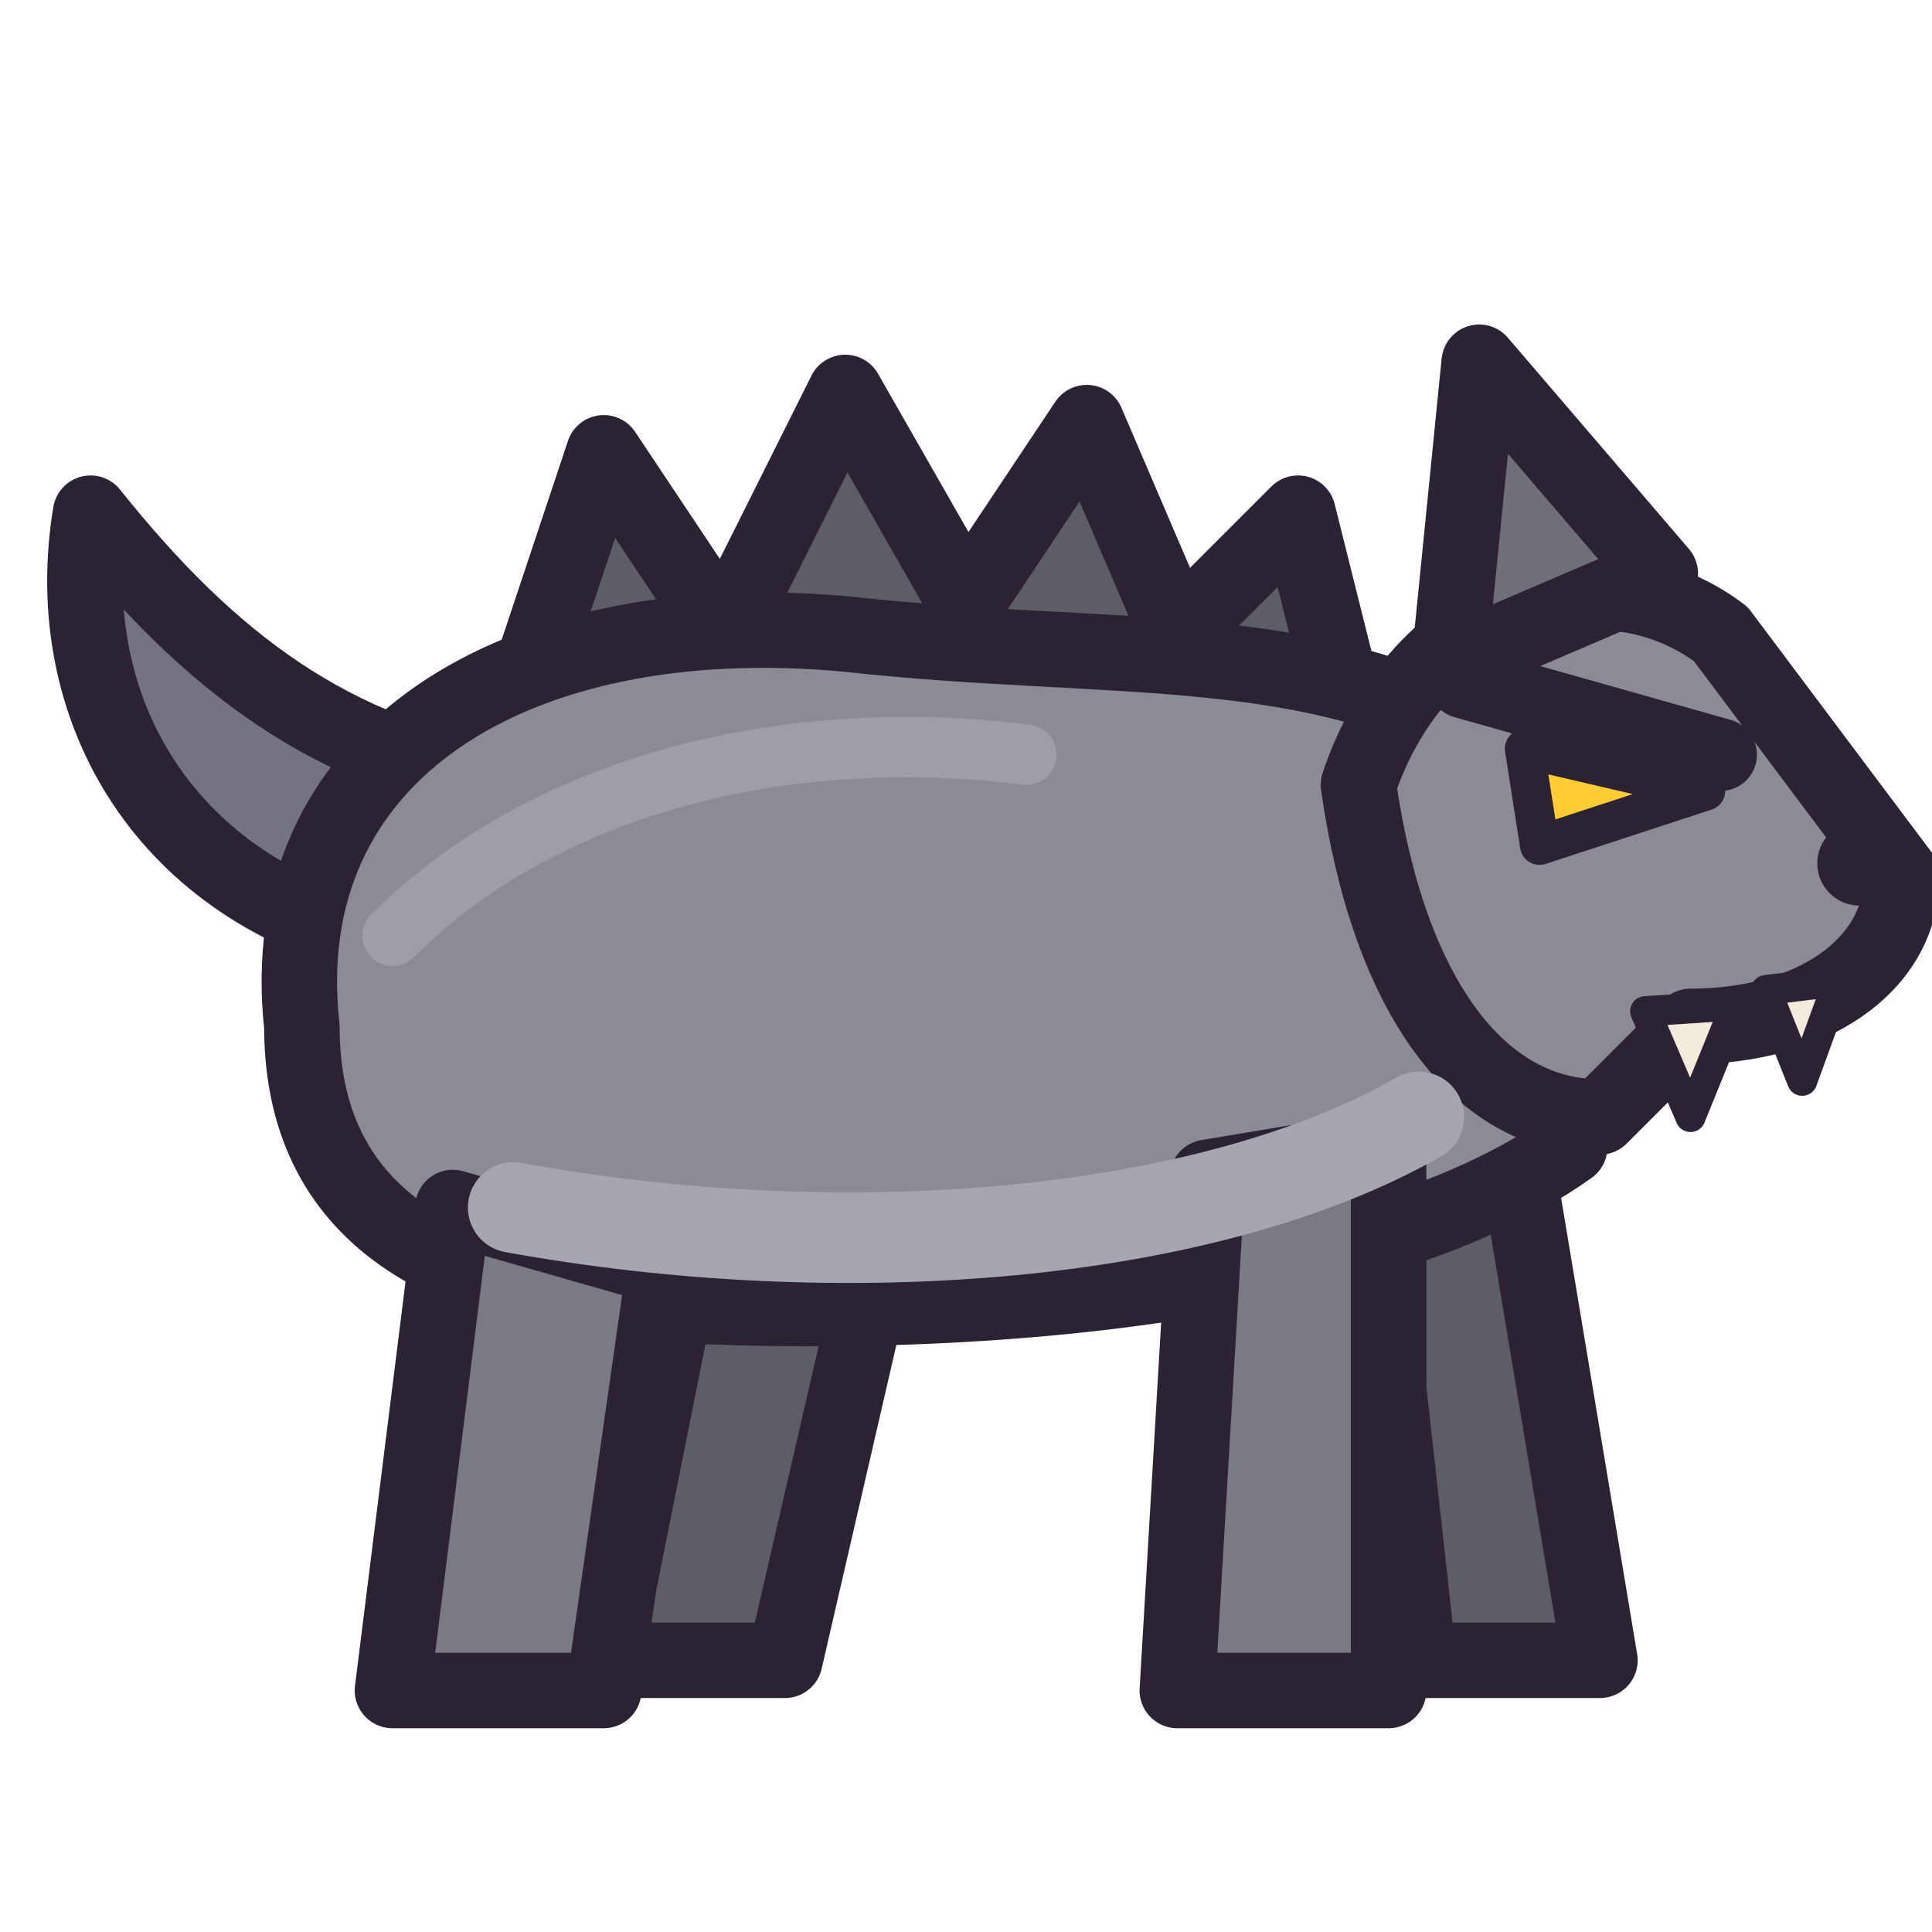
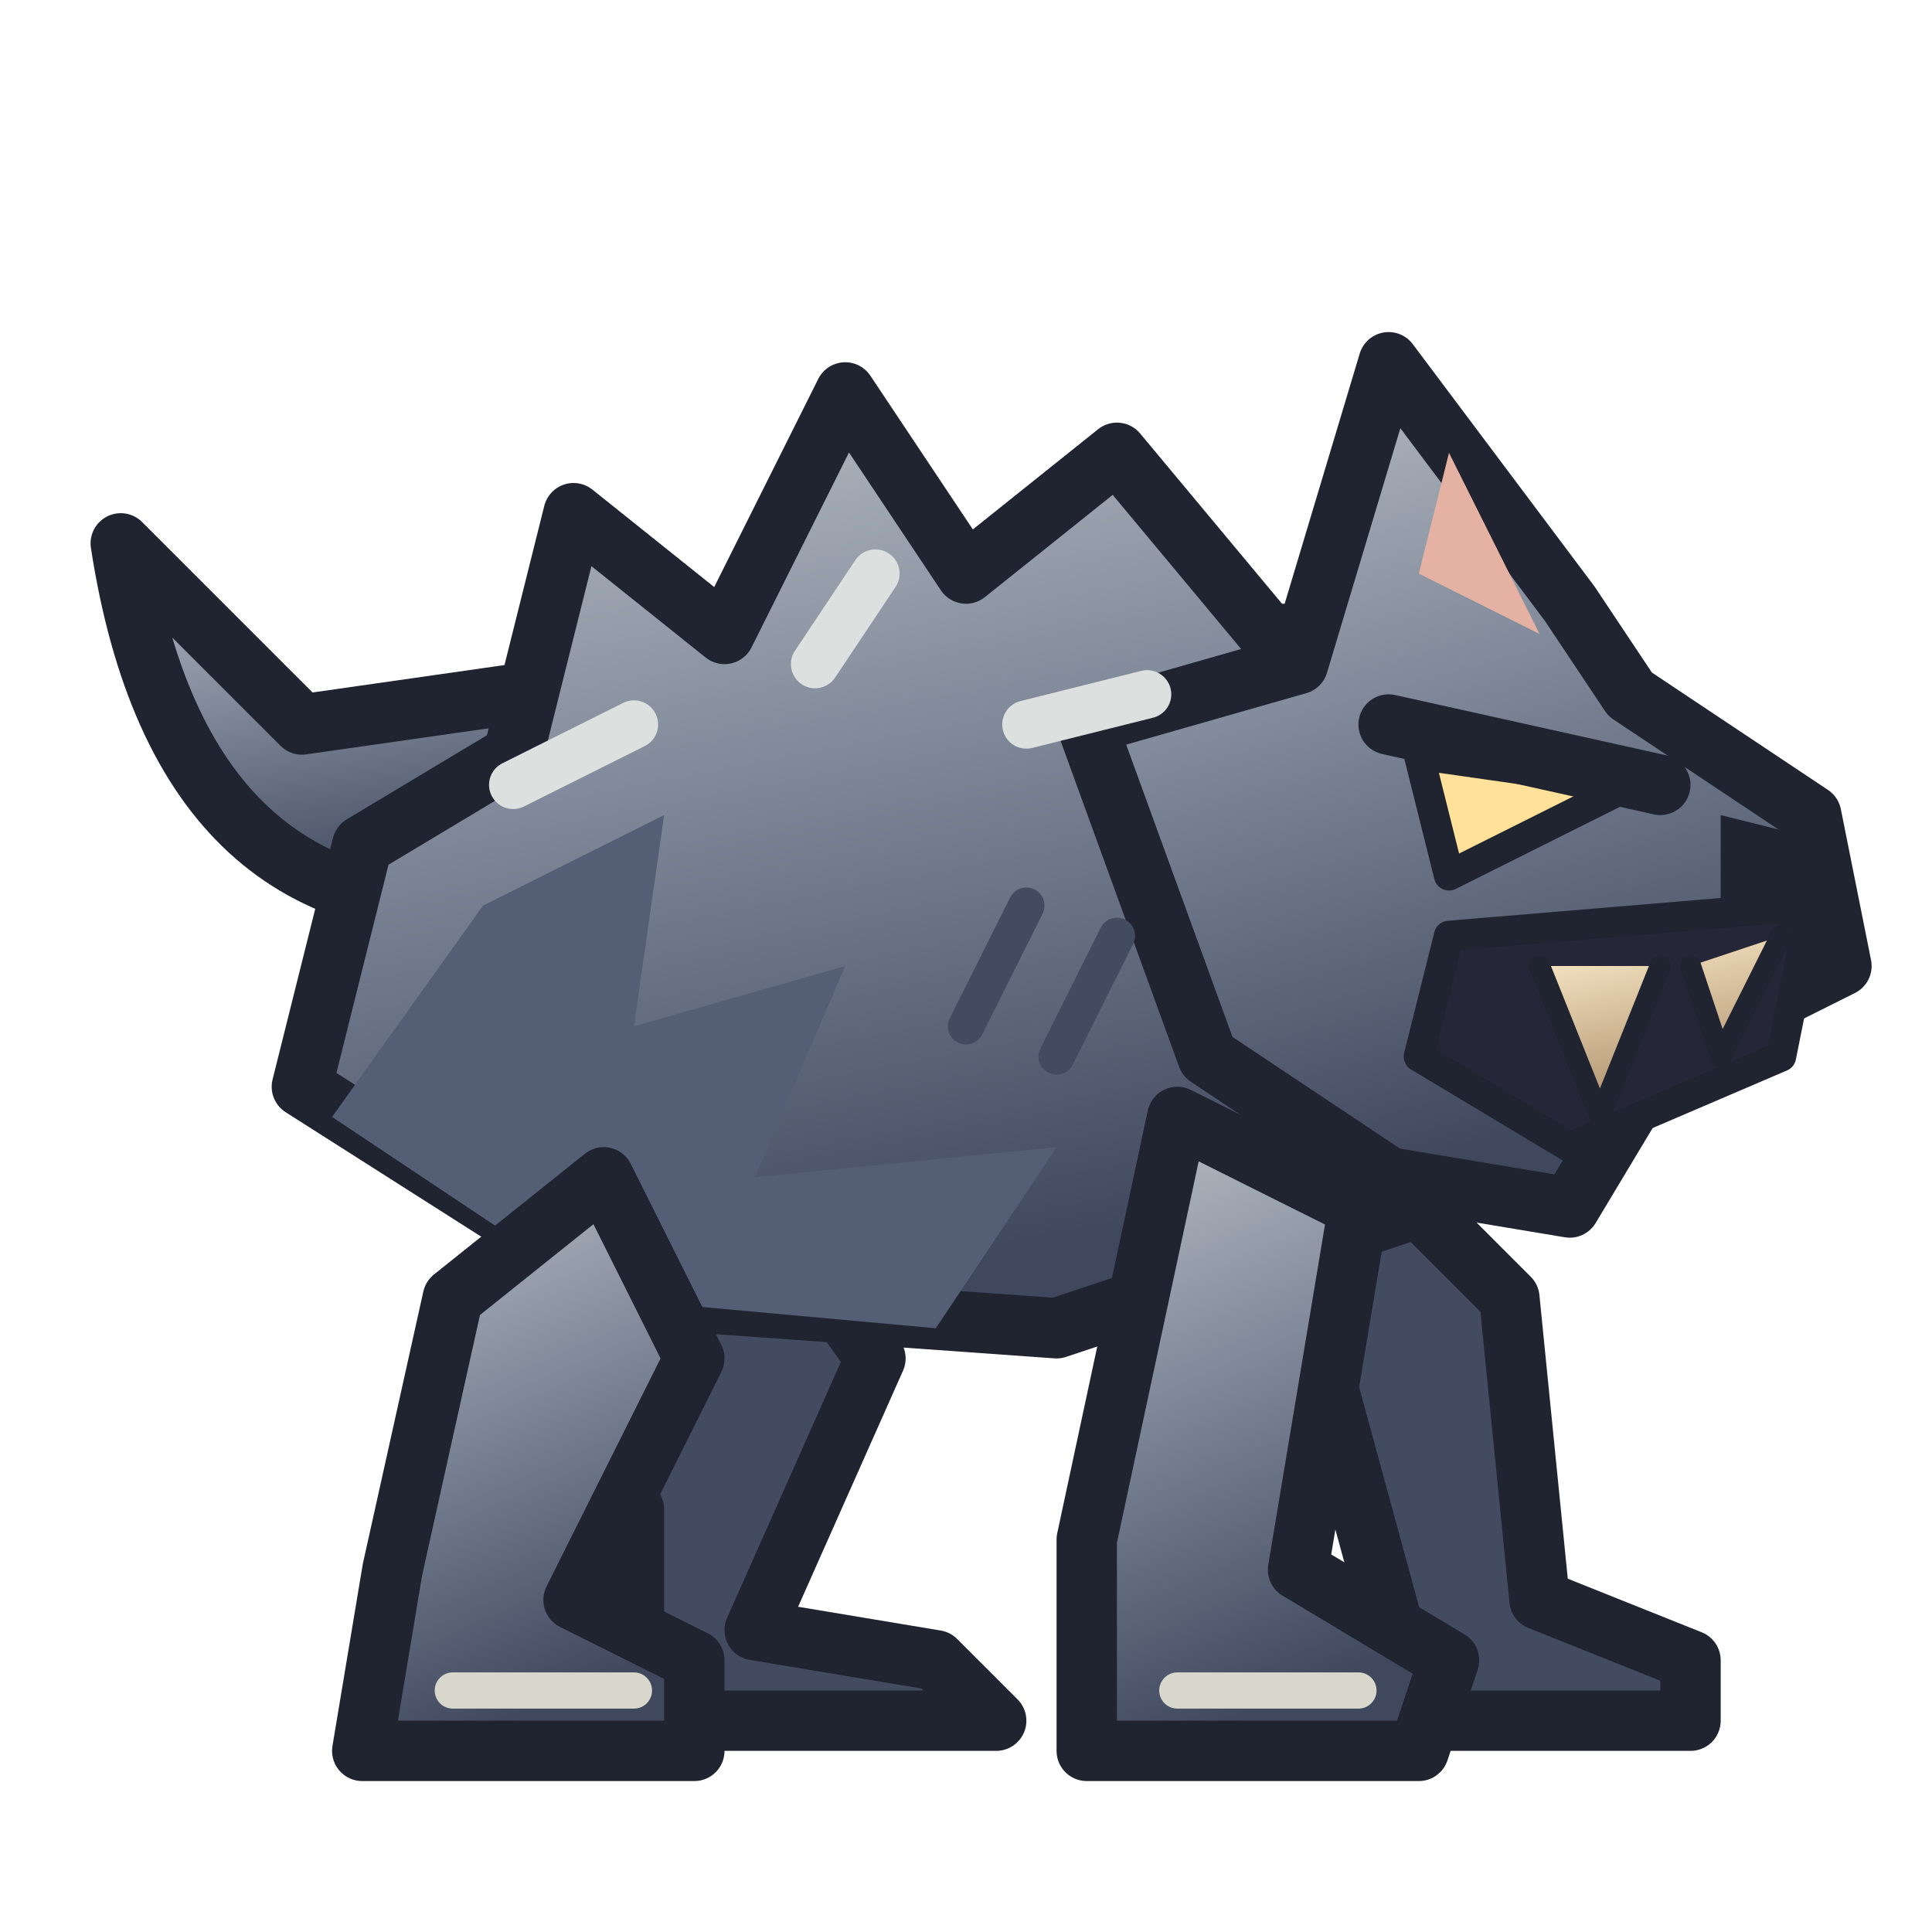
- <svg xmlns="http://www.w3.org/2000/svg" viewBox="0 0 64 64">
-   <g stroke="#2b2233" stroke-width="2.5" stroke-linejoin="round" stroke-linecap="round">
-     <path d="M23 40 L20 55 L26 55 L29 42 Z" fill="#5d5d66" />
-     <path d="M45 37 L47 55 L53 55 L50 37 Z" fill="#5d5d66" />
-     <path d="M12 31 C5 29 2 23 3 17 C7 22 11 25 17 26 Z" fill="#747480" />
-     <path d="M17 24 L20 15 L24 21 L28 13 L32 20 L36 14 L39 21 L43 17 L45 25 Z" fill="#5d5d66" />
-     <path d="M10 34 C9 25 17 20 28 21 C37 22 44 21 50 25 L52 38 C45 43 30 44 19 43 C13 42 10 39 10 34 Z" fill="#8b8b95" />
-     <path d="M45 26 C47 20 53 18 57 21 L63 29 C63 32 60 34 56 34 L53 37 C49 37 46 33 45 26 Z" fill="#8b8b95" />
-     <path d="M48 22 L49 12 L55 19 Z" fill="#6f6f79" />
-     <path d="M15 40 L13 56 L20 56 L22 42 Z" fill="#7a7a84" />
-     <path d="M40 39 L39 56 L46 56 L46 38 Z" fill="#7a7a84" />
+ <svg xmlns="http://www.w3.org/2000/svg" width="64" height="64" viewBox="0 0 64 64">
+   <defs>
+     <linearGradient id="hide" x1="0" y1="0" x2="0.25" y2="1">
+       <stop stop-color="#bbc1c7" />
+       <stop offset="0.48" stop-color="#7e8798" />
+       <stop offset="1" stop-color="#40485e" />
+     </linearGradient>
+     <linearGradient id="bone" x2="0.3" y2="1">
+       <stop stop-color="#fff0ce" />
+       <stop offset="1" stop-color="#ab8c69" />
+     </linearGradient>
+     <linearGradient id="plate" x2="0.25" y2="1">
+       <stop stop-color="#bbc1c7" />
+       <stop offset="0.35" stop-color="#7e8798" />
+       <stop offset="1" stop-color="#40485e" />
+     </linearGradient>
+   </defs>
+   <g stroke-linecap="round" stroke-linejoin="round">
+     <path d="M24 38 29 45 25 54 31 55 33 57 21 57 21 50 18 43Z" fill="#424b60" stroke="#202330" stroke-width="2" />
+     <path d="M43 36 50 43 51 53 56 55 56 57 47 57 44 46 38 42Z" fill="#424b60" stroke="#202330" stroke-width="2" />
+     <path d="M17 30 Q6 31 4 18 L10 24 17 23 24 27Z" fill="url(#hide)" stroke="#202330" stroke-width="2" />
+     <path d="M10 36 12 28 17 25 19 17 24 21 28 13 32 19 37 15 42 21 46 21 51 29 47 40 35 44 21 43Z" fill="url(#hide)" stroke="#202330" stroke-width="2" />
+     <path d="M16 30 22 27 21 34 28 32 25 39 35 38 31 44 20 43 11 37Z" fill="#545f76" stroke="none" stroke-width="2" />
+     <path d="M36 24 43 22 46 12 52 20 54 23 60 27 61 32 55 35 52 40 46 39 40 35Z" fill="url(#hide)" stroke="#202330" stroke-width="2" />
+     <path d="M47 19 48 15 51 21Z" fill="#e4b1a3" stroke="none" stroke-width="2" />
+     <path d="M48 31 60 30 59 35 52 38 47 35Z" fill="#252638" stroke="#202330" stroke-width="1" />
+     <path d="M51 32 53 37 55 32 M56 32 57 35 59 31" fill="url(#bone)" stroke="#202330" stroke-width="0.7" />
+     <path d="M20 39 23 45 19 53 23 55 23 58 12 58 13 52 15 43Z" fill="url(#hide)" stroke="#202330" stroke-width="2" />
+     <path d="M39 37 45 40 43 52 48 55 47 58 36 58 36 51Z" fill="url(#hide)" stroke="#202330" stroke-width="2" />
+     <path d="M15 56h6 M39 56h6" fill="none" stroke="#d8d7cc" stroke-width="1.2" />
+     <path d="M47 25 l7 1 -6 3 Z" fill="#ffe19a" stroke="#202330" stroke-width="1" />
+     <path d="M46 24 l9 2" fill="none" stroke="#202330" stroke-width="2" />
+     <path d="M57 27 61 28 60 31 57 30Z" fill="#202330" stroke="none" stroke-width="2" />
+     <path d="M17 26 21 24 M27 22 29 19 M34 24 38 23" fill="none" stroke="#dce0df" stroke-width="1.6" />
+     <path d="M34 30 32 34 M37 31 35 35" fill="none" stroke="#424b60" stroke-width="1.2" />
  </g>
-   <path d="M17 40 C28 42 40 41 47 37" fill="none" stroke="#a6a6b0" stroke-width="3" stroke-linecap="round" />
-   <path d="M13 31 C18 26 26 24 34 25" fill="none" stroke="#a6a6b0" stroke-width="2" stroke-linecap="round" opacity="0.7" />
-   <g fill="#f1ecdc" stroke="#2b2233" stroke-width="1" stroke-linejoin="round">
-     <polygon points="54.5,33.5 56,37 57.5,33.3" />
-     <polygon points="58.5,32.8 59.7,35.8 60.9,32.5" />
-   </g>
-   <polygon points="50.5,24.8 56.5,26.2 51,28" fill="#ffcc33" stroke="#2b2233" stroke-width="1.3" stroke-linejoin="round" />
-   <path d="M48.5 22.6 L57 25" stroke="#2b2233" stroke-width="2.4" stroke-linecap="round" />
-   <circle cx="61.6" cy="28.6" r="1.4" fill="#2b2233" />
</svg>
